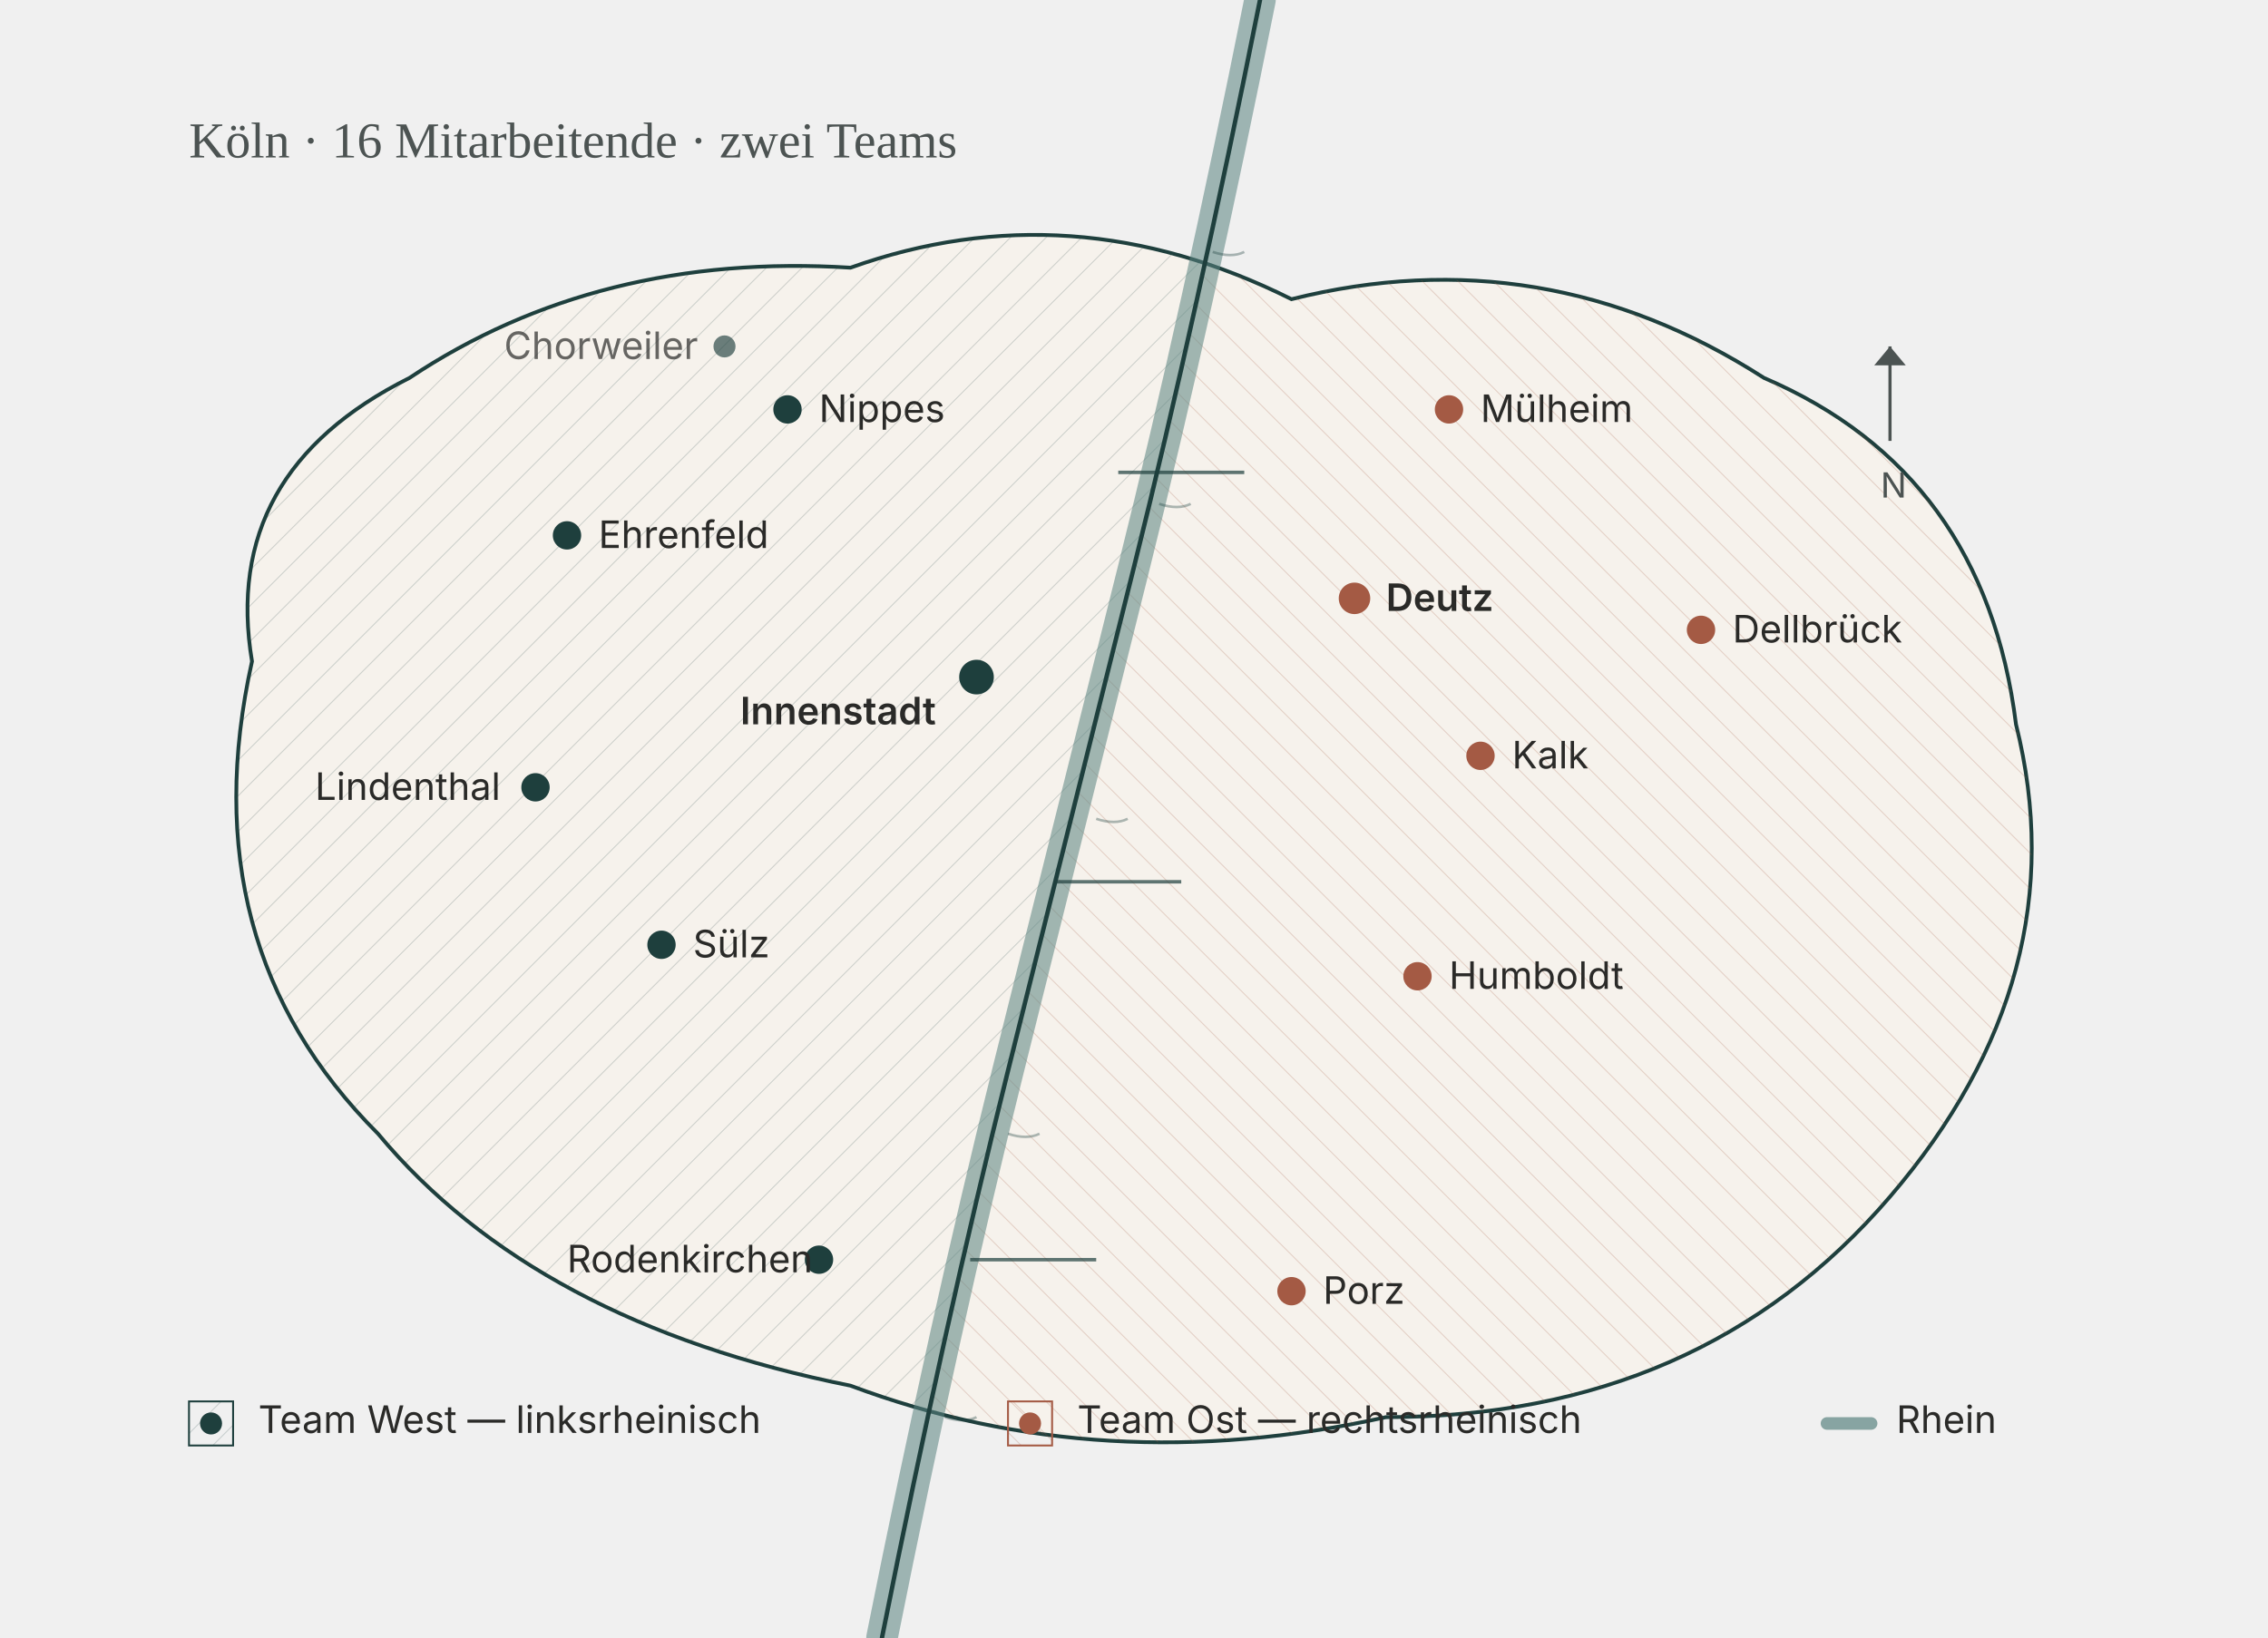
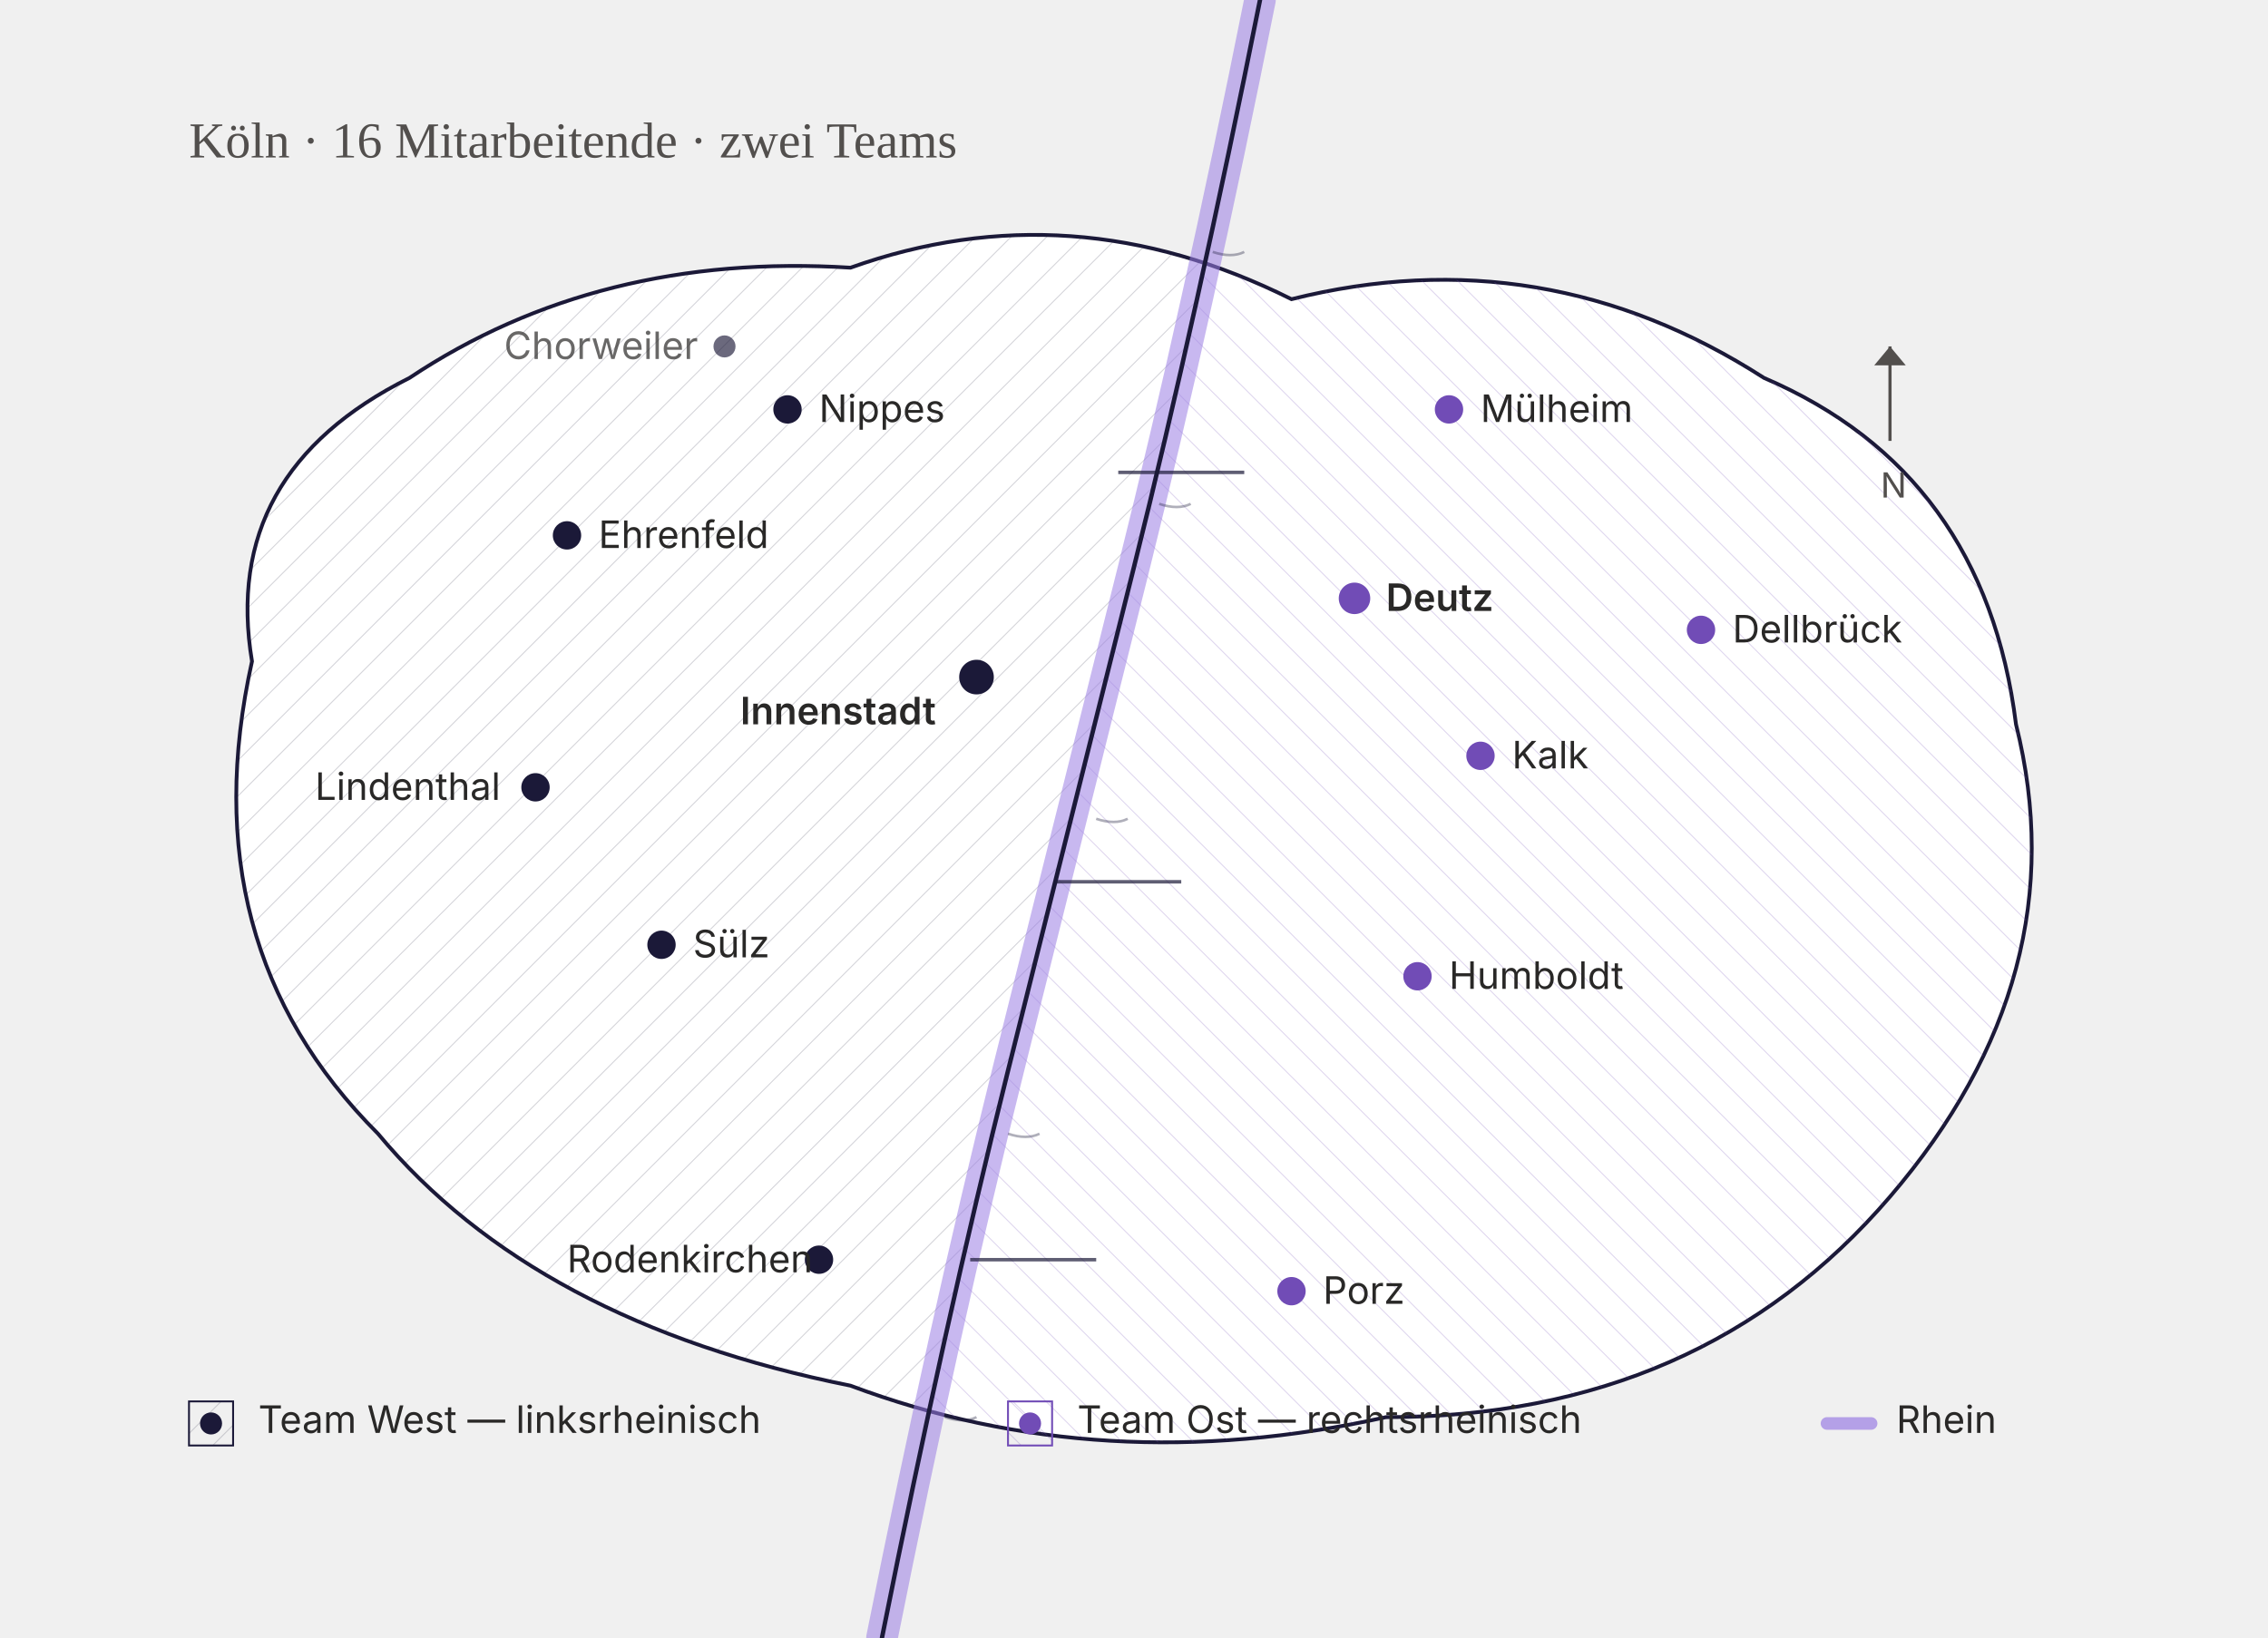
<svg xmlns="http://www.w3.org/2000/svg" viewBox="0 0 720 520" role="img" aria-label="Stadtgebiet Köln mit Teams West und Ost, getrennt durch den Rhein">
  <defs>
    <pattern id="westHatch" patternUnits="userSpaceOnUse" width="8" height="8" patternTransform="rotate(45)">
-       <line x1="0" y1="0" x2="0" y2="8" stroke="#1E3F3D" stroke-width="0.6" opacity="0.18" />
+       <line x1="0" y1="0" x2="0" y2="8" stroke="#1B1938" stroke-width="0.6" opacity="0.18" />
    </pattern>
    <pattern id="eastHatch" patternUnits="userSpaceOnUse" width="8" height="8" patternTransform="rotate(-45)">
-       <line x1="0" y1="0" x2="0" y2="8" stroke="#A45A44" stroke-width="0.6" opacity="0.22" />
+       <line x1="0" y1="0" x2="0" y2="8" stroke="#714CB6" stroke-width="0.6" opacity="0.22" />
    </pattern>
  </defs>
-   <path d="     M 80 210     Q 70 150, 130 120     Q 190 80, 270 85     Q 340 60, 410 95     Q 490 75, 560 120     Q 630 150, 640 230     Q 660 310, 600 380     Q 540 450, 440 450     Q 350 470, 270 440     Q 170 420, 120 360     Q 60 300, 80 210 Z" fill="#F6F2EC" stroke="#1E3F3D" stroke-width="1.2" opacity="1" />
+   <path d="     M 80 210     Q 70 150, 130 120     Q 190 80, 270 85     Q 340 60, 410 95     Q 490 75, 560 120     Q 630 150, 640 230     Q 660 310, 600 380     Q 540 450, 440 450     Q 350 470, 270 440     Q 170 420, 120 360     Q 60 300, 80 210 Z" fill="#FFFFFF" stroke="#1B1938" stroke-width="1.2" opacity="1" />
  <clipPath id="clipCity">
    <path d="       M 80 210       Q 70 150, 130 120       Q 190 80, 270 85       Q 340 60, 410 95       Q 490 75, 560 120       Q 630 150, 640 230       Q 660 310, 600 380       Q 540 450, 440 450       Q 350 470, 270 440       Q 170 420, 120 360       Q 60 300, 80 210 Z" />
  </clipPath>
  <g clip-path="url(#clipCity)">
    <path d="M 0 0 L 400 0 Q 380 100, 360 180 Q 340 260, 320 340 Q 300 420, 280 520 L 0 520 Z" fill="url(#westHatch)" />
    <path d="M 400 0 L 720 0 L 720 520 L 280 520 Q 300 420, 320 340 Q 340 260, 360 180 Q 380 100, 400 0 Z" fill="url(#eastHatch)" />
  </g>
-   <path d="M 400 0 Q 380 100, 360 180 Q 340 260, 320 340 Q 300 420, 280 520" fill="none" stroke="#5A8380" stroke-width="10" stroke-linecap="round" opacity="0.55" />
-   <path d="M 400 0 Q 380 100, 360 180 Q 340 260, 320 340 Q 300 420, 280 520" fill="none" stroke="#1E3F3D" stroke-width="1.4" stroke-linecap="round" />
-   <g stroke="#1E3F3D" stroke-width="0.8" opacity="0.35" fill="none">
+   <path d="M 400 0 Q 380 100, 360 180 Q 340 260, 320 340 Q 300 420, 280 520" fill="none" stroke="#9A7EE3" stroke-width="10" stroke-linecap="round" opacity="0.55" />
+   <path d="M 400 0 Q 380 100, 360 180 Q 340 260, 320 340 Q 300 420, 280 520" fill="none" stroke="#1B1938" stroke-width="1.4" stroke-linecap="round" />
+   <g stroke="#1B1938" stroke-width="0.8" opacity="0.35" fill="none">
    <path d="M 385 80 q 6 2, 10 0" />
    <path d="M 368 160 q 6 2, 10 0" />
    <path d="M 348 260 q 6 2, 10 0" />
    <path d="M 320 360 q 6 2, 10 0" />
    <path d="M 300 450 q 6 2, 10 0" />
  </g>
-   <g stroke="#1E3F3D" stroke-width="1.1" fill="none" opacity="0.7">
+   <g stroke="#1B1938" stroke-width="1.1" fill="none" opacity="0.7">
    <line x1="355" y1="150" x2="395" y2="150" />
    <line x1="335" y1="280" x2="375" y2="280" />
    <line x1="308" y1="400" x2="348" y2="400" />
  </g>
-   <g font-family="Inter, sans-serif" font-size="12" fill="#2A2A28">
-     <circle cx="180" cy="170" r="4.5" fill="#1E3F3D" />
+   <g font-family="Inter, sans-serif" font-size="12" fill="#292827">
+     <circle cx="180" cy="170" r="4.5" fill="#1B1938" />
    <text x="190" y="174">Ehrenfeld</text>
-     <circle cx="250" cy="130" r="4.5" fill="#1E3F3D" />
+     <circle cx="250" cy="130" r="4.5" fill="#1B1938" />
    <text x="260" y="134">Nippes</text>
-     <circle cx="310" cy="215" r="5.5" fill="#1E3F3D" />
+     <circle cx="310" cy="215" r="5.5" fill="#1B1938" />
    <text x="235" y="230" font-weight="600">Innenstadt</text>
-     <circle cx="210" cy="300" r="4.5" fill="#1E3F3D" />
+     <circle cx="210" cy="300" r="4.5" fill="#1B1938" />
    <text x="220" y="304">Sülz</text>
-     <circle cx="170" cy="250" r="4.5" fill="#1E3F3D" />
+     <circle cx="170" cy="250" r="4.5" fill="#1B1938" />
    <text x="100" y="254" text-anchor="start">Lindenthal</text>
-     <circle cx="260" cy="400" r="4.5" fill="#1E3F3D" />
+     <circle cx="260" cy="400" r="4.5" fill="#1B1938" />
    <text x="180" y="404">Rodenkirchen</text>
-     <circle cx="230" cy="110" r="3.5" fill="#1E3F3D" opacity="0.65" />
+     <circle cx="230" cy="110" r="3.5" fill="#1B1938" opacity="0.65" />
    <text x="160" y="114" opacity="0.7">Chorweiler</text>
  </g>
-   <g font-family="Inter, sans-serif" font-size="12" fill="#2A2A28">
-     <circle cx="430" cy="190" r="5" fill="#A45A44" />
+   <g font-family="Inter, sans-serif" font-size="12" fill="#292827">
+     <circle cx="430" cy="190" r="5" fill="#714CB6" />
    <text x="440" y="194" font-weight="600">Deutz</text>
-     <circle cx="460" cy="130" r="4.5" fill="#A45A44" />
+     <circle cx="460" cy="130" r="4.5" fill="#714CB6" />
    <text x="470" y="134">Mülheim</text>
-     <circle cx="470" cy="240" r="4.5" fill="#A45A44" />
+     <circle cx="470" cy="240" r="4.5" fill="#714CB6" />
    <text x="480" y="244">Kalk</text>
-     <circle cx="450" cy="310" r="4.5" fill="#A45A44" />
+     <circle cx="450" cy="310" r="4.5" fill="#714CB6" />
    <text x="460" y="314">Humboldt</text>
-     <circle cx="410" cy="410" r="4.5" fill="#A45A44" />
+     <circle cx="410" cy="410" r="4.5" fill="#714CB6" />
    <text x="420" y="414">Porz</text>
-     <circle cx="540" cy="200" r="4.5" fill="#A45A44" />
+     <circle cx="540" cy="200" r="4.5" fill="#714CB6" />
    <text x="550" y="204">Dellbrück</text>
  </g>
-   <g transform="translate(600, 110)" fill="none" stroke="#4C5352" stroke-width="1">
+   <g transform="translate(600, 110)" fill="none" stroke="#524F4D" stroke-width="1">
    <line x1="0" y1="30" x2="0" y2="0" />
-     <path d="M -5 6 L 0 0 L 5 6" fill="#4C5352" stroke="none" />
-     <text x="-3" y="48" font-family="Inter, sans-serif" font-size="11" fill="#4C5352" stroke="none">N</text>
+     <path d="M -5 6 L 0 0 L 5 6" fill="#524F4D" stroke="none" />
+     <text x="-3" y="48" font-family="Inter, sans-serif" font-size="11" fill="#524F4D" stroke="none">N</text>
  </g>
-   <g transform="translate(60, 455)" font-family="Inter, sans-serif" font-size="12" fill="#2A2A28">
+   <g transform="translate(60, 455)" font-family="Inter, sans-serif" font-size="12" fill="#292827">
    <g>
-       <rect x="0" y="-10" width="14" height="14" fill="url(#westHatch)" stroke="#1E3F3D" stroke-width="0.6" />
-       <circle cx="7" cy="-3" r="3.5" fill="#1E3F3D" />
+       <rect x="0" y="-10" width="14" height="14" fill="url(#westHatch)" stroke="#1B1938" stroke-width="0.6" />
+       <circle cx="7" cy="-3" r="3.5" fill="#1B1938" />
      <text x="22" y="0">Team West — linksrheinisch</text>
    </g>
    <g transform="translate(260, 0)">
-       <rect x="0" y="-10" width="14" height="14" fill="url(#eastHatch)" stroke="#A45A44" stroke-width="0.6" />
-       <circle cx="7" cy="-3" r="3.5" fill="#A45A44" />
+       <rect x="0" y="-10" width="14" height="14" fill="url(#eastHatch)" stroke="#714CB6" stroke-width="0.6" />
+       <circle cx="7" cy="-3" r="3.5" fill="#714CB6" />
      <text x="22" y="0">Team Ost — rechtsrheinisch</text>
    </g>
    <g transform="translate(520, 0)">
-       <line x1="0" y1="-3" x2="14" y2="-3" stroke="#5A8380" stroke-width="4" stroke-linecap="round" opacity="0.7" />
+       <line x1="0" y1="-3" x2="14" y2="-3" stroke="#9A7EE3" stroke-width="4" stroke-linecap="round" opacity="0.7" />
      <text x="22" y="0">Rhein</text>
    </g>
  </g>
-   <text x="60" y="50" font-family="Source Serif 4, Georgia, serif" font-size="16" fill="#4C5352">Köln · 16 Mitarbeitende · zwei Teams</text>
+   <text x="60" y="50" font-family="Source Serif 4, Georgia, serif" font-size="16" fill="#524F4D">Köln · 16 Mitarbeitende · zwei Teams</text>
</svg>
